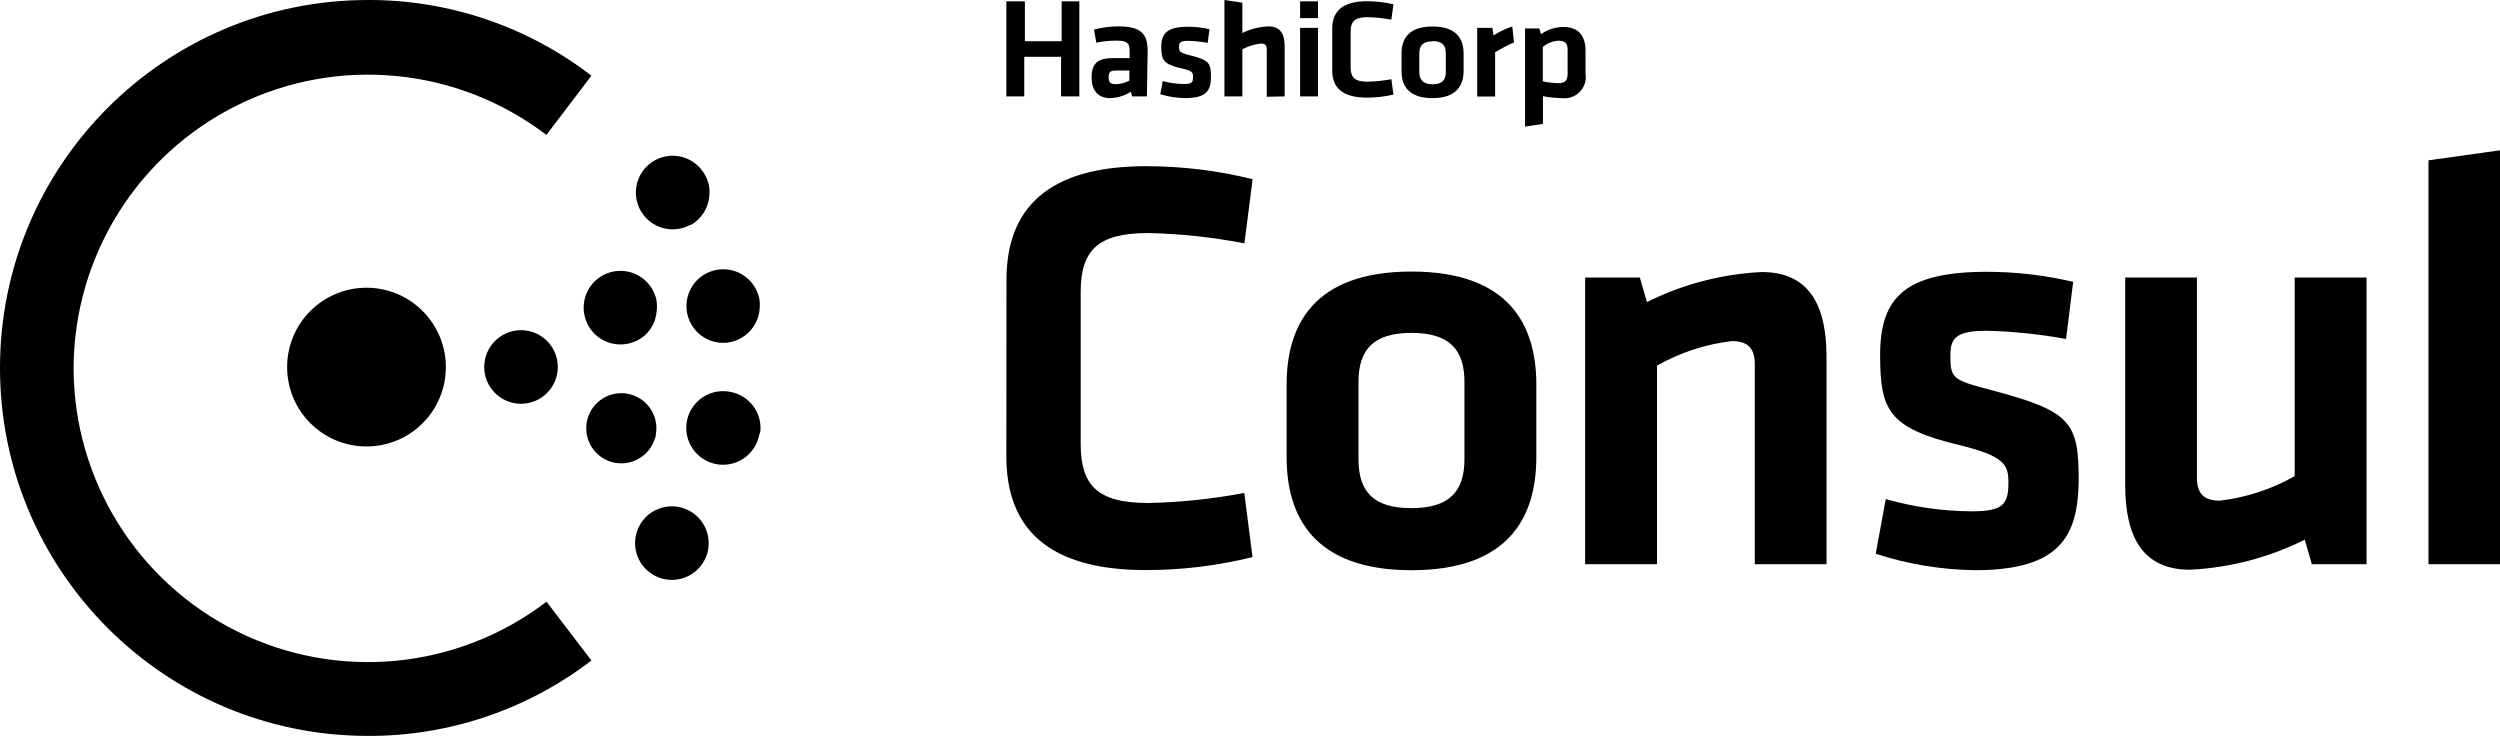
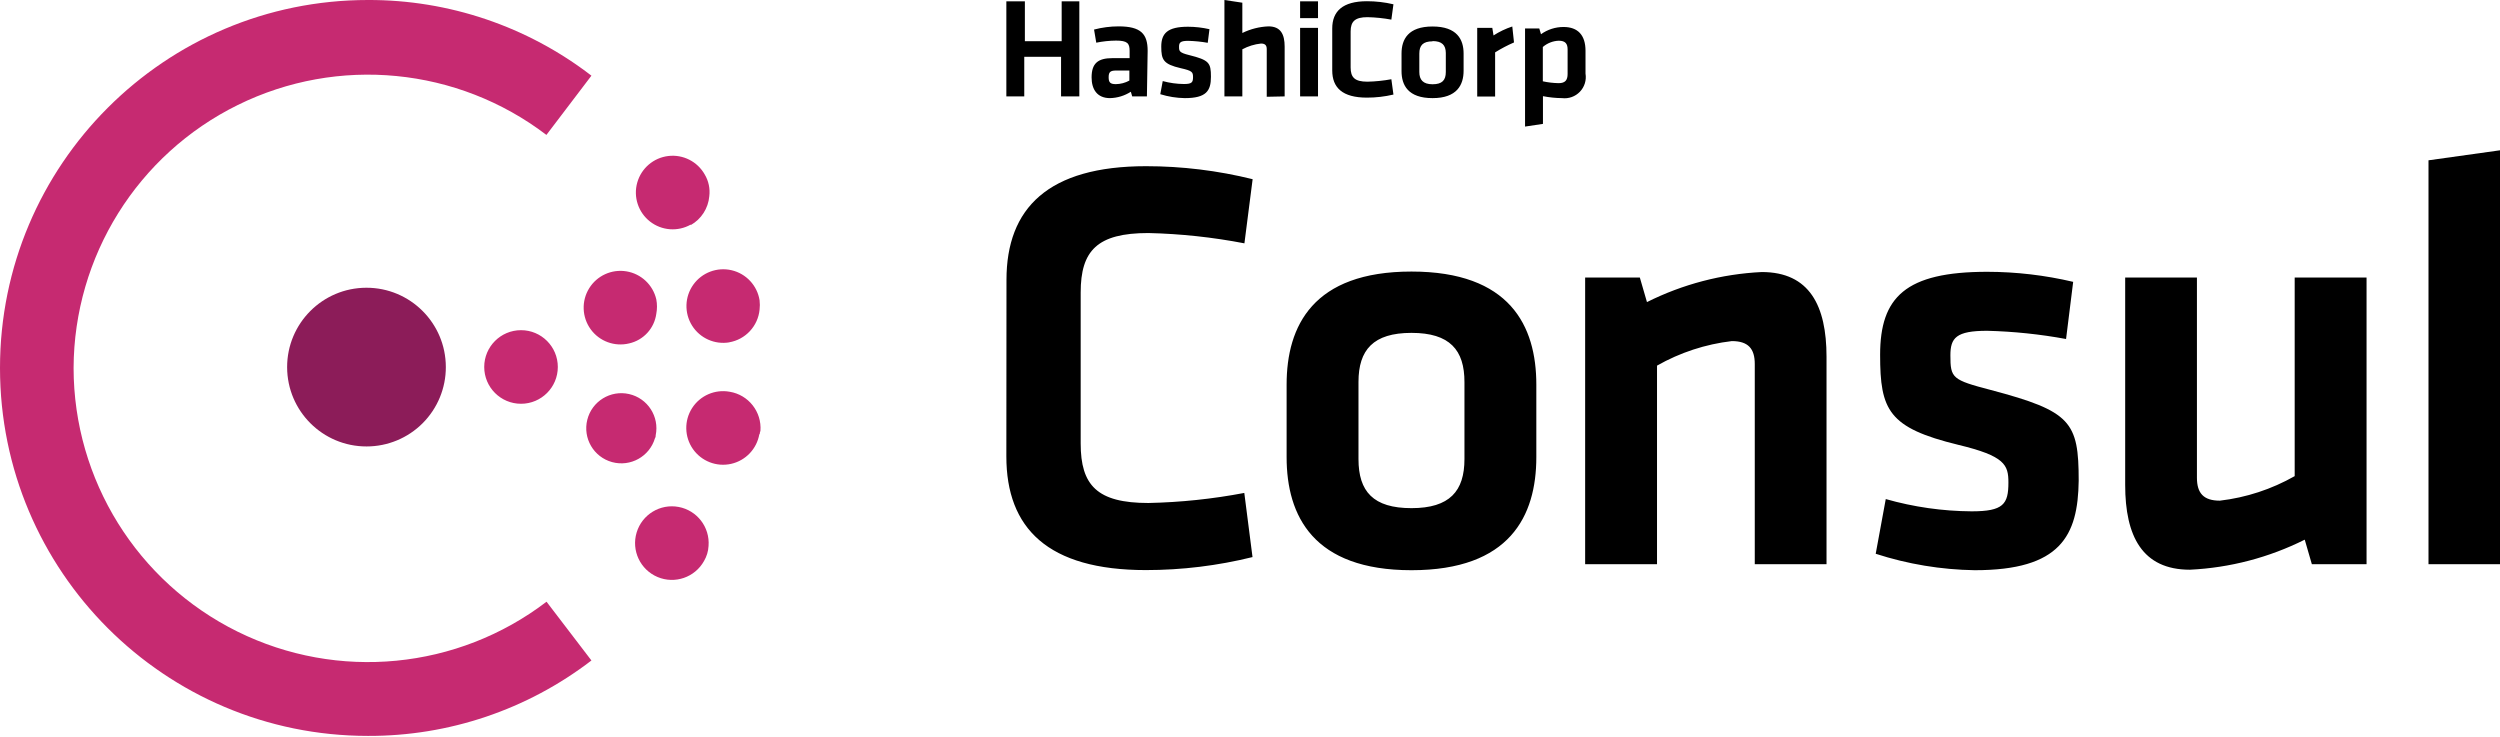
<svg xmlns="http://www.w3.org/2000/svg" viewBox="0 0 203.83 60.01">
-   <path class="text" d="M86.51 7.86V4.63h-3v3.23h-1.46V.11h1.51v3.25h3V.11H88v7.75zm7 0h-1.2l-.11-.38a3.28 3.28 0 0 1-1.7.52C89.44 8 89 7.27 89 6.31c0-1.14.51-1.57 1.7-1.57h1.4v-.59c0-.62-.18-.84-1.11-.84a8.46 8.46 0 0 0-1.61.17l-.18-1.07a7.89 7.89 0 0 1 2-.26c1.83 0 2.37.62 2.37 2zm-1.43-2.11H91c-.48 0-.61.13-.61.55s.13.56.59.56a2.37 2.37 0 0 0 1.1-.29zM96.6 8a7.12 7.12 0 0 1-2-.32l.2-1.07a6.77 6.77 0 0 0 1.73.24c.65 0 .74-.14.74-.56s-.07-.52-1-.73c-1.42-.33-1.59-.68-1.59-1.76s.51-1.62 2.18-1.62a8 8 0 0 1 1.75.2l-.14 1.11a10.66 10.66 0 0 0-1.6-.16c-.63 0-.74.14-.74.48s0 .48.82.68c1.63.41 1.78.62 1.78 1.77S98.35 8 96.6 8zm6.68-.11V4c0-.3-.13-.45-.47-.45a4.14 4.14 0 0 0-1.52.47v3.84h-1.46V0l1.46.22v2.47a5.31 5.31 0 0 1 2.13-.54c1 0 1.32.65 1.32 1.65v4.06zM106 1.48V.11h1.46v1.37zm0 6.38V2.27h1.46v5.59zm2.62-5.54c0-1.4.85-2.22 2.83-2.22a9.37 9.37 0 0 1 2.16.25l-.17 1.25a12.21 12.21 0 0 0-1.95-.2c-1 0-1.37.34-1.37 1.16V5.5c0 .81.33 1.16 1.37 1.16a12.21 12.21 0 0 0 1.95-.2l.17 1.25a9.37 9.37 0 0 1-2.16.25c-2 0-2.83-.81-2.83-2.22zM116.8 8c-2 0-2.53-1.06-2.53-2.2V4.36c0-1.15.54-2.2 2.53-2.2s2.53 1.06 2.53 2.2v1.41c0 1.15-.54 2.23-2.53 2.23zm0-4.63c-.78 0-1.08.33-1.08 1v1.5c0 .63.3 1 1.08 1s1.08-.33 1.08-1V4.31c-.01-.63-.31-.96-1.08-.96zm6.64.09a11.57 11.57 0 0 0-1.54.81v3.6h-1.46v-5.6h1.23l.1.62a6.63 6.63 0 0 1 1.53-.73zM129.27 6a1.73 1.73 0 0 1-1.92 2 8.36 8.36 0 0 1-1.55-.16v2.26l-1.46.22v-8h1.16l.14.47a3.15 3.15 0 0 1 1.84-.59c1.17 0 1.79.67 1.79 1.94zm-3.48.63a6.72 6.72 0 0 0 1.29.15c.53 0 .73-.24.73-.75v-2c0-.46-.18-.71-.72-.71a2.11 2.11 0 0 0-1.3.51z" />
-   <path class="text" d="M82.06 22.82c0-5.86 3.41-9.27 11.38-9.27a36.22 36.22 0 0 1 8.69 1.06l-.67 5.23a47.09 47.09 0 0 0-7.83-.84c-4.18 0-5.52 1.44-5.52 4.85v12.31c0 3.41 1.34 4.85 5.52 4.85a47.09 47.09 0 0 0 7.82-.82l.67 5.23a36.22 36.22 0 0 1-8.69 1.06c-8 0-11.38-3.41-11.38-9.27zm33.02 23.67c-8 0-10.18-4.42-10.18-9.22v-5.91c0-4.8 2.16-9.22 10.18-9.22s10.18 4.42 10.18 9.22v5.91c0 4.8-2.16 9.22-10.18 9.22zm0-19.35c-3.12 0-4.32 1.39-4.32 4v6.29c0 2.64 1.2 4 4.32 4s4.32-1.39 4.32-4v-6.26c.01-2.64-1.2-4.03-4.32-4.03zM143.07 46V29.68c0-1.25-.53-1.87-1.87-1.87a16.16 16.16 0 0 0-6.1 2V46h-5.86V22.63h4.46l.58 2a23.43 23.43 0 0 1 9.36-2.45c3.89 0 5.28 2.74 5.28 6.91V46zm17.93.49a27.54 27.54 0 0 1-8.07-1.34l.82-4.46a26.17 26.17 0 0 0 7 1c2.59 0 3-.58 3-2.35 0-1.44-.29-2.16-4.08-3.07-5.71-1.39-6.38-2.83-6.38-7.34 0-4.7 2.06-6.77 8.74-6.77a30.74 30.74 0 0 1 7 .82l-.58 4.66a41.18 41.18 0 0 0-6.43-.67c-2.54 0-3 .58-3 2 0 1.87.14 2 3.31 2.83 6.53 1.73 7.15 2.59 7.15 7.39-.06 4.51-1.48 7.3-8.48 7.3zm18.12-23.86v16.32c0 1.25.53 1.87 1.87 1.87a16.16 16.16 0 0 0 6.1-2V22.63h5.86V46h-4.46l-.58-2a23.43 23.43 0 0 1-9.36 2.45c-3.89 0-5.28-2.74-5.28-6.91V22.63zM198 46V13.07l5.86-.82V46z" />
-   <path class="center-c" d="M29.89 36.4a6.47 6.47 0 1 1 6.46-6.48 6.46 6.46 0 0 1-6.46 6.48" />
-   <path class="circles" d="M42.48 32.92a3 3 0 1 1 3-3 3 3 0 0 1-3 3m10.92 2.81a2.86 2.86 0 1 1 .06-.24c0 .07 0 .15-.06.24M51.29 28a3 3 0 1 1 2.22-3.59 3.14 3.14 0 0 1 0 1.17A2.87 2.87 0 0 1 51.29 28m10.62 7.4a3 3 0 1 1-2.42-3.46A3 3 0 0 1 62 35.13a.77.77 0 0 0-.06.27m-2.46-7.49a3 3 0 1 1 2.45-3.43 3.32 3.32 0 0 1 0 .77 3 3 0 0 1-2.48 2.66M57.4 45.74a3 3 0 1 1 .37-1.23 2.69 2.69 0 0 1-.37 1.23m-1.08-27.43a3 3 0 1 1 1.14-4.08 2.79 2.79 0 0 1 .37 1.77 3 3 0 0 1-1.51 2.35" />
-   <path class="c" d="M30 60a30 30 0 1 1 0-60 29.71 29.71 0 0 1 18.22 6.17L44.55 11A24 24 0 0 0 6 30a24 24 0 0 0 38.56 19.06l3.66 4.79A29.74 29.74 0 0 1 30 60z" />
+   <path class="text" fill="#000000" d="M86.51 7.86V4.63h-3v3.23h-1.46V.11h1.51v3.25h3V.11H88v7.75zm7 0h-1.2l-.11-.38a3.28 3.28 0 0 1-1.7.52C89.44 8 89 7.27 89 6.31c0-1.14.51-1.57 1.7-1.57h1.4v-.59c0-.62-.18-.84-1.11-.84a8.46 8.46 0 0 0-1.61.17l-.18-1.07a7.89 7.89 0 0 1 2-.26c1.83 0 2.37.62 2.37 2zm-1.43-2.11H91c-.48 0-.61.13-.61.55s.13.56.59.56a2.37 2.37 0 0 0 1.1-.29zM96.6 8a7.12 7.12 0 0 1-2-.32l.2-1.07a6.77 6.77 0 0 0 1.73.24c.65 0 .74-.14.74-.56s-.07-.52-1-.73c-1.42-.33-1.59-.68-1.59-1.76s.51-1.62 2.18-1.62a8 8 0 0 1 1.75.2l-.14 1.11a10.66 10.66 0 0 0-1.6-.16c-.63 0-.74.14-.74.48s0 .48.82.68c1.63.41 1.78.62 1.78 1.77S98.35 8 96.6 8zm6.68-.11V4c0-.3-.13-.45-.47-.45a4.14 4.14 0 0 0-1.52.47v3.84h-1.46V0l1.46.22v2.47a5.31 5.31 0 0 1 2.13-.54c1 0 1.32.65 1.32 1.65v4.06zM106 1.48V.11h1.46v1.37zm0 6.38V2.27h1.46v5.59zm2.62-5.54c0-1.4.85-2.22 2.83-2.22a9.37 9.37 0 0 1 2.16.25l-.17 1.25a12.21 12.21 0 0 0-1.95-.2c-1 0-1.37.34-1.37 1.16V5.5c0 .81.33 1.16 1.37 1.16a12.21 12.21 0 0 0 1.95-.2l.17 1.25a9.37 9.37 0 0 1-2.16.25c-2 0-2.83-.81-2.83-2.22zM116.8 8c-2 0-2.53-1.06-2.53-2.2V4.36c0-1.15.54-2.2 2.53-2.2s2.53 1.06 2.53 2.2v1.41c0 1.15-.54 2.23-2.53 2.23zm0-4.63c-.78 0-1.08.33-1.08 1v1.5c0 .63.3 1 1.08 1s1.08-.33 1.08-1V4.31c-.01-.63-.31-.96-1.08-.96zm6.64.09a11.57 11.57 0 0 0-1.54.81v3.6h-1.46v-5.6h1.23l.1.62a6.63 6.63 0 0 1 1.53-.73zM129.27 6a1.73 1.73 0 0 1-1.92 2 8.36 8.36 0 0 1-1.55-.16v2.26l-1.46.22v-8h1.16l.14.47a3.15 3.15 0 0 1 1.84-.59c1.17 0 1.79.67 1.79 1.94zm-3.48.63a6.72 6.72 0 0 0 1.29.15c.53 0 .73-.24.73-.75v-2c0-.46-.18-.71-.72-.71a2.11 2.11 0 0 0-1.3.51z" />
+   <path class="text" fill="#000000" d="M82.06 22.82c0-5.86 3.41-9.27 11.38-9.27a36.22 36.22 0 0 1 8.69 1.06l-.67 5.23a47.09 47.09 0 0 0-7.83-.84c-4.18 0-5.52 1.44-5.52 4.85v12.31c0 3.41 1.34 4.85 5.52 4.85a47.09 47.09 0 0 0 7.82-.82l.67 5.23a36.22 36.22 0 0 1-8.69 1.06c-8 0-11.38-3.41-11.38-9.27zm33.02 23.67c-8 0-10.18-4.42-10.18-9.22v-5.91c0-4.8 2.16-9.22 10.18-9.22s10.18 4.42 10.18 9.22v5.91c0 4.8-2.16 9.22-10.18 9.22zm0-19.35c-3.12 0-4.32 1.39-4.32 4v6.29c0 2.64 1.2 4 4.32 4s4.32-1.39 4.32-4v-6.26c.01-2.64-1.2-4.03-4.32-4.03zM143.07 46V29.68c0-1.25-.53-1.87-1.87-1.87a16.16 16.16 0 0 0-6.1 2V46h-5.86V22.63h4.46l.58 2a23.43 23.43 0 0 1 9.36-2.45c3.89 0 5.28 2.74 5.28 6.91V46zm17.93.49a27.54 27.54 0 0 1-8.07-1.34l.82-4.46a26.17 26.17 0 0 0 7 1c2.59 0 3-.58 3-2.35 0-1.44-.29-2.16-4.08-3.07-5.71-1.39-6.38-2.83-6.38-7.34 0-4.7 2.06-6.77 8.74-6.77a30.74 30.74 0 0 1 7 .82l-.58 4.66a41.18 41.18 0 0 0-6.43-.67c-2.54 0-3 .58-3 2 0 1.87.14 2 3.31 2.83 6.53 1.73 7.15 2.59 7.15 7.39-.06 4.51-1.48 7.3-8.48 7.3zm18.12-23.86v16.32c0 1.25.53 1.87 1.87 1.87a16.16 16.16 0 0 0 6.1-2V22.63h5.86V46h-4.46l-.58-2a23.43 23.43 0 0 1-9.36 2.45c-3.89 0-5.28-2.74-5.28-6.91V22.63zM198 46V13.07l5.86-.82V46z" />
+   <path class="center-c" fill="#8C1C59" d="M29.89 36.4a6.47 6.47 0 1 1 6.46-6.48 6.46 6.46 0 0 1-6.46 6.48" />
+   <path class="circles" fill="#C62A71" d="M42.48 32.92a3 3 0 1 1 3-3 3 3 0 0 1-3 3m10.92 2.81a2.86 2.86 0 1 1 .06-.24c0 .07 0 .15-.06.24M51.29 28a3 3 0 1 1 2.22-3.59 3.14 3.14 0 0 1 0 1.17A2.87 2.87 0 0 1 51.29 28m10.62 7.4a3 3 0 1 1-2.42-3.46A3 3 0 0 1 62 35.13a.77.77 0 0 0-.06.27m-2.46-7.49a3 3 0 1 1 2.45-3.43 3.32 3.32 0 0 1 0 .77 3 3 0 0 1-2.48 2.66M57.4 45.74a3 3 0 1 1 .37-1.23 2.69 2.69 0 0 1-.37 1.23m-1.08-27.43a3 3 0 1 1 1.14-4.08 2.79 2.79 0 0 1 .37 1.77 3 3 0 0 1-1.51 2.35" />
+   <path class="c" fill="#C62A71" d="M30 60a30 30 0 1 1 0-60 29.71 29.71 0 0 1 18.22 6.17L44.55 11A24 24 0 0 0 6 30a24 24 0 0 0 38.56 19.06l3.66 4.79A29.74 29.74 0 0 1 30 60z" />
</svg>
